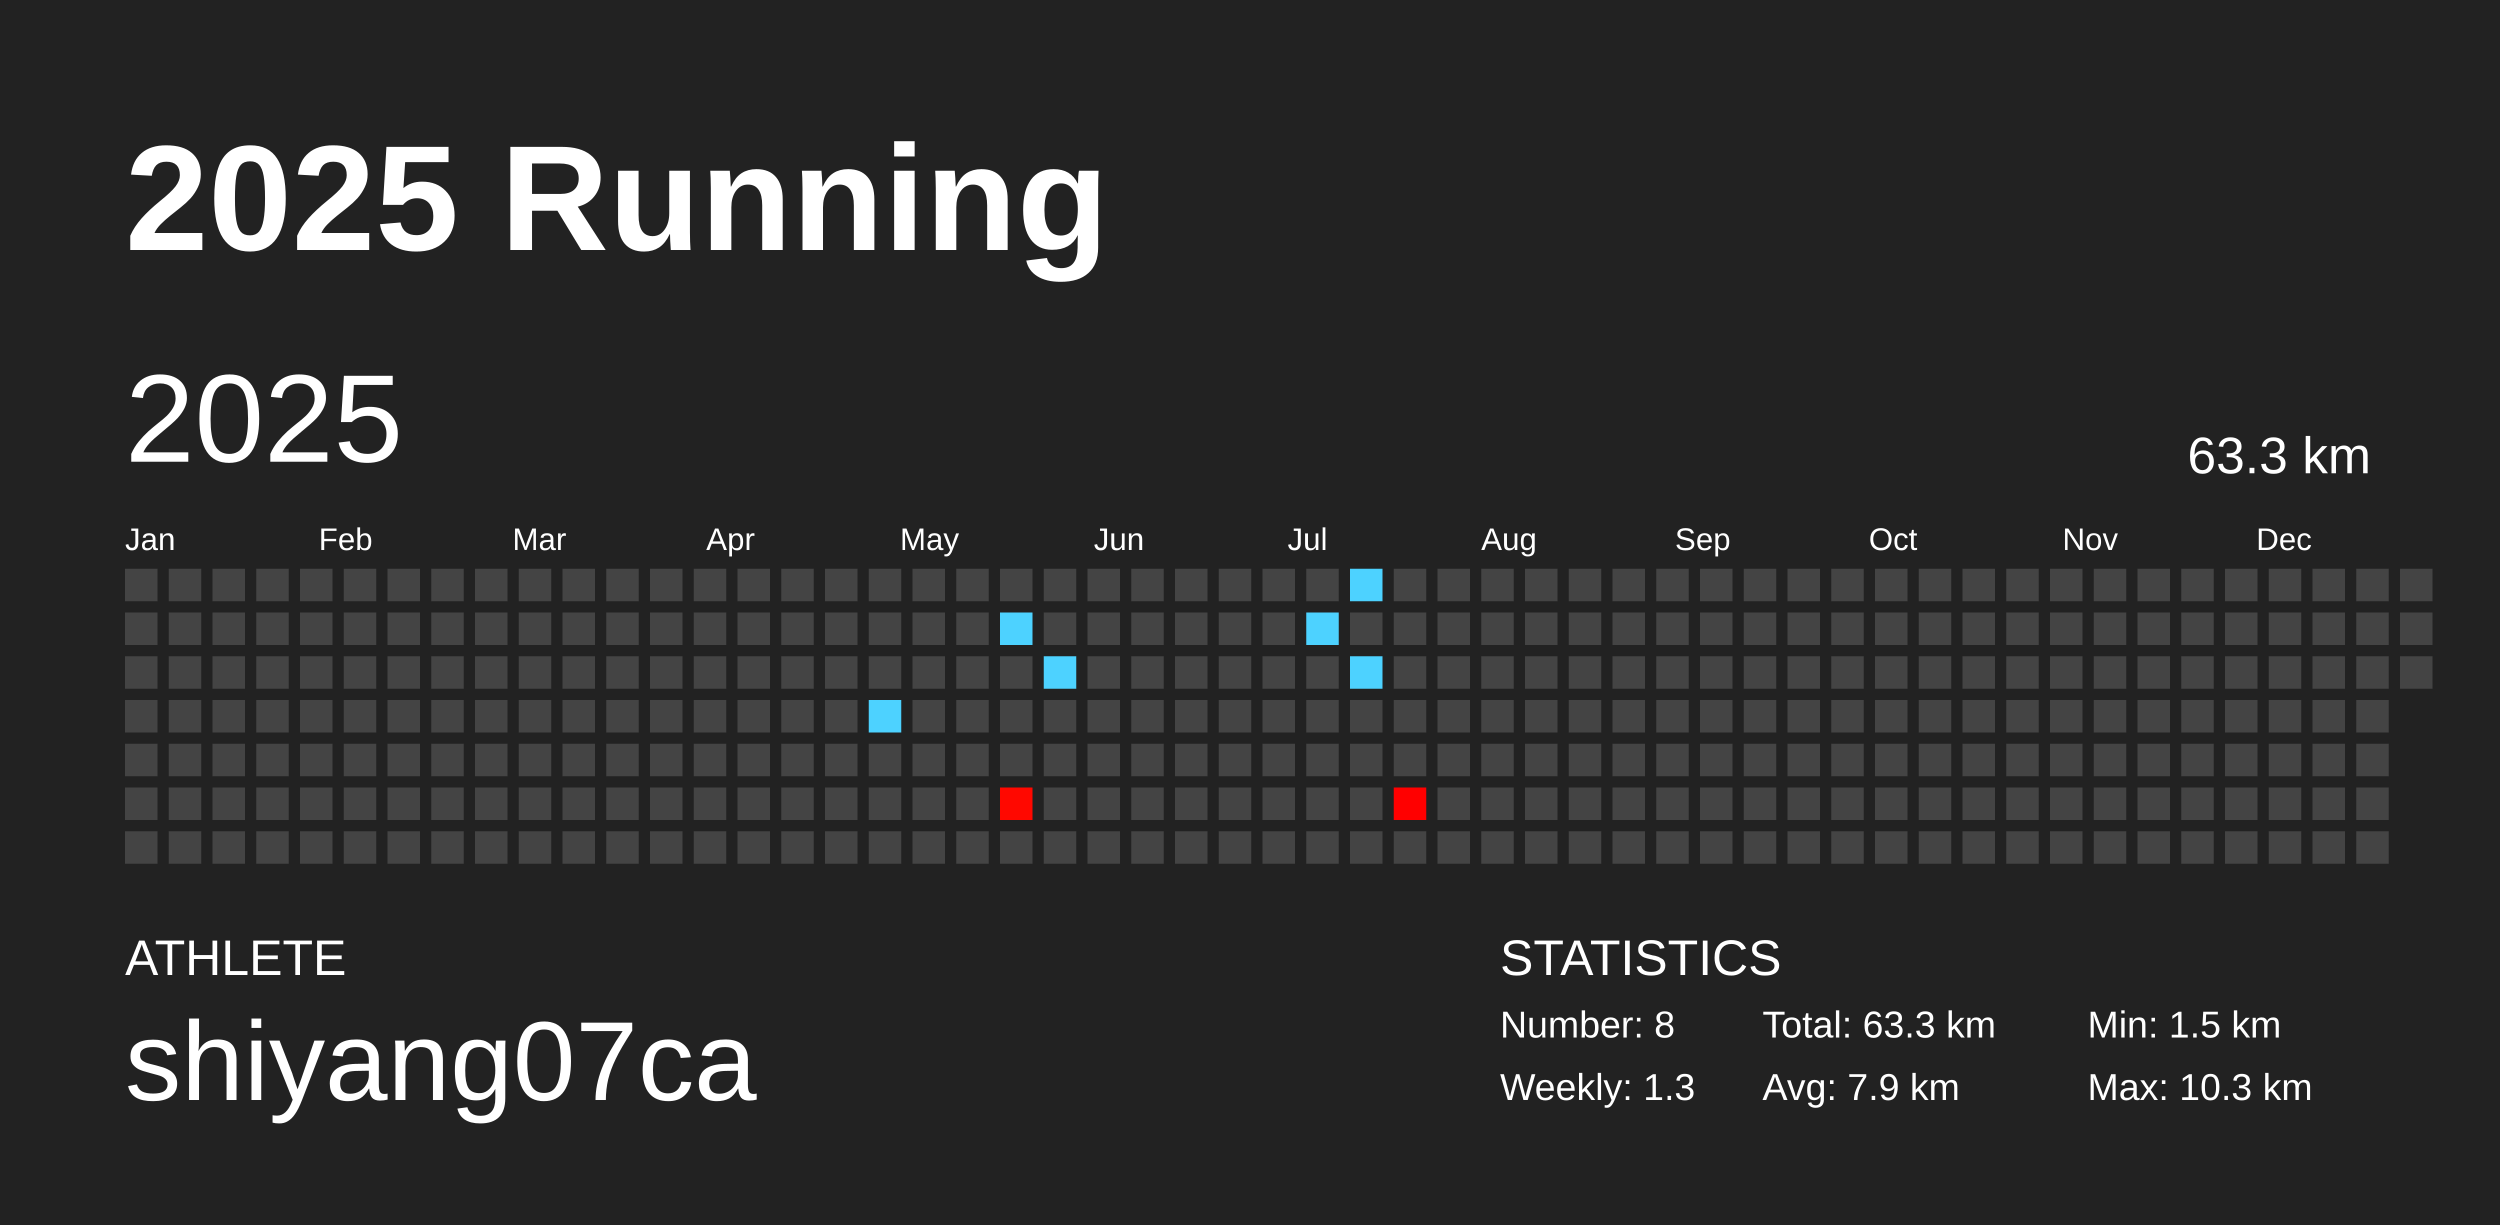
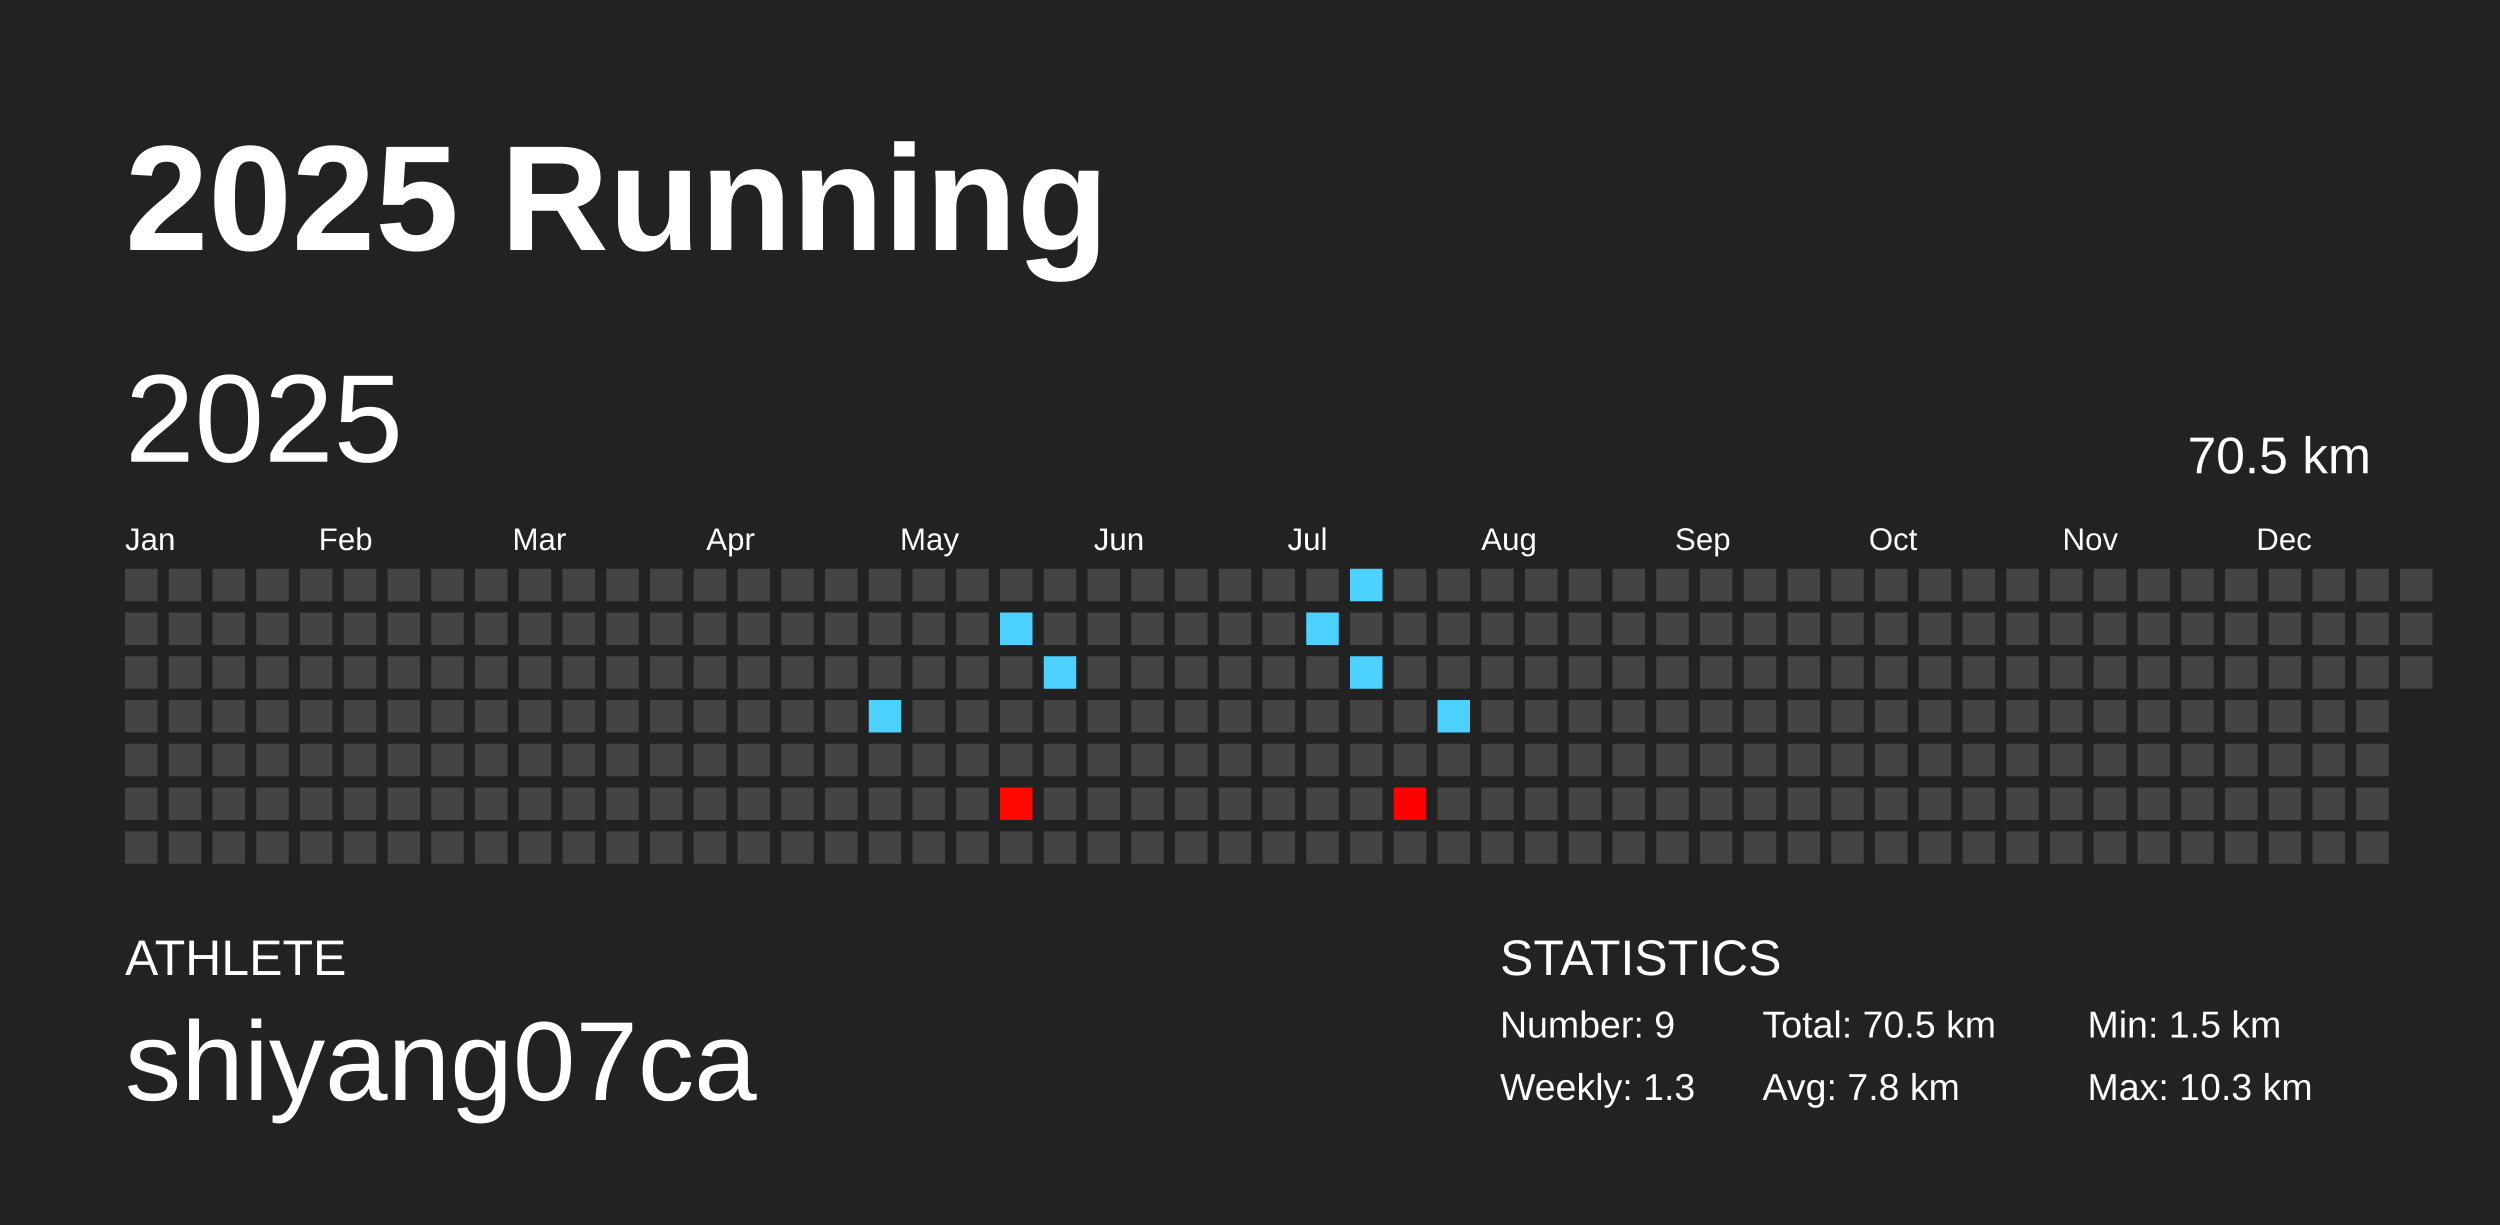
<svg xmlns="http://www.w3.org/2000/svg" baseProfile="full" height="98mm" version="1.1" viewBox="0,0,200,98" width="200mm">
  <defs />
  <rect fill="#222222" height="98" width="200" x="0" y="0" />
  <text fill="#FFFFFF" style="font-size:12px; font-family:Arial; font-weight:bold;" x="10" y="20">2025 Running</text>
  <text fill="#FFFFFF" style="font-size:4px; font-family:Arial" x="10" y="78">ATHLETE</text>
  <text fill="#FFFFFF" style="font-size:9px; font-family:Arial" x="10" y="88">shiyang07ca</text>
  <text fill="#FFFFFF" style="font-size:4px; font-family:Arial" x="120" y="78">STATISTICS</text>
-   <text fill="#FFFFFF" style="font-size:3px; font-family:Arial" x="120" y="83">Number: 8</text>
+   <text fill="#FFFFFF" style="font-size:3px; font-family:Arial" x="120" y="83">Number: 9</text>
  <text fill="#FFFFFF" style="font-size:3px; font-family:Arial" x="120" y="88">Weekly: 1.3</text>
-   <text fill="#FFFFFF" style="font-size:3px; font-family:Arial" x="141" y="83">Total: 63.3 km</text>
-   <text fill="#FFFFFF" style="font-size:3px; font-family:Arial" x="141" y="88">Avg: 7.9 km</text>
+   <text fill="#FFFFFF" style="font-size:3px; font-family:Arial" x="141" y="83">Total: 70.5 km</text>
+   <text fill="#FFFFFF" style="font-size:3px; font-family:Arial" x="141" y="88">Avg: 7.8 km</text>
  <text fill="#FFFFFF" style="font-size:3px; font-family:Arial" x="167" y="83">Min: 1.5 km</text>
  <text fill="#FFFFFF" style="font-size:3px; font-family:Arial" x="167" y="88">Max: 10.3 km</text>
  <text dominant-baseline="hanging" fill="#FFFFFF" style="font-size:10.0px; font-family:Arial;" x="10" y="30">2025</text>
-   <text dominant-baseline="hanging" fill="#FFFFFF" style="font-size:4.125px; font-family:Arial;" x="175" y="35">63.3 km</text>
+   <text dominant-baseline="hanging" fill="#FFFFFF" style="font-size:4.125px; font-family:Arial;" x="175" y="35">70.5 km</text>
  <text fill="#FFFFFF" style="font-size:2.5px; font-family:Arial" x="10.0" y="44">Jan</text>
  <text fill="#FFFFFF" style="font-size:2.5px; font-family:Arial" x="25.5" y="44">Feb</text>
  <text fill="#FFFFFF" style="font-size:2.5px; font-family:Arial" x="41.0" y="44">Mar</text>
  <text fill="#FFFFFF" style="font-size:2.5px; font-family:Arial" x="56.5" y="44">Apr</text>
  <text fill="#FFFFFF" style="font-size:2.5px; font-family:Arial" x="72.0" y="44">May</text>
  <text fill="#FFFFFF" style="font-size:2.5px; font-family:Arial" x="87.5" y="44">Jun</text>
  <text fill="#FFFFFF" style="font-size:2.5px; font-family:Arial" x="103.0" y="44">Jul</text>
  <text fill="#FFFFFF" style="font-size:2.5px; font-family:Arial" x="118.5" y="44">Aug</text>
  <text fill="#FFFFFF" style="font-size:2.5px; font-family:Arial" x="134.0" y="44">Sep</text>
  <text fill="#FFFFFF" style="font-size:2.5px; font-family:Arial" x="149.5" y="44">Oct</text>
  <text fill="#FFFFFF" style="font-size:2.5px; font-family:Arial" x="165.0" y="44">Nov</text>
  <text fill="#FFFFFF" style="font-size:2.5px; font-family:Arial" x="180.5" y="44">Dec</text>
  <rect fill="#444444" height="2.6" width="2.6" x="10.0" y="45.5" />
  <rect fill="#444444" height="2.6" width="2.6" x="10.0" y="49.0" />
  <rect fill="#444444" height="2.6" width="2.6" x="10.0" y="52.5" />
  <rect fill="#444444" height="2.6" width="2.6" x="10.0" y="56.0" />
  <rect fill="#444444" height="2.6" width="2.6" x="10.0" y="59.5" />
  <rect fill="#444444" height="2.6" width="2.6" x="10.0" y="63.0" />
  <rect fill="#444444" height="2.6" width="2.6" x="10.0" y="66.5" />
  <rect fill="#444444" height="2.6" width="2.6" x="13.5" y="45.5" />
  <rect fill="#444444" height="2.6" width="2.6" x="13.5" y="49.0" />
  <rect fill="#444444" height="2.6" width="2.6" x="13.5" y="52.5" />
  <rect fill="#444444" height="2.6" width="2.6" x="13.5" y="56.0" />
  <rect fill="#444444" height="2.6" width="2.6" x="13.5" y="59.5" />
  <rect fill="#444444" height="2.6" width="2.6" x="13.5" y="63.0" />
  <rect fill="#444444" height="2.6" width="2.6" x="13.5" y="66.5" />
  <rect fill="#444444" height="2.6" width="2.6" x="17.0" y="45.5" />
  <rect fill="#444444" height="2.6" width="2.6" x="17.0" y="49.0" />
  <rect fill="#444444" height="2.6" width="2.6" x="17.0" y="52.5" />
  <rect fill="#444444" height="2.6" width="2.6" x="17.0" y="56.0" />
  <rect fill="#444444" height="2.6" width="2.6" x="17.0" y="59.5" />
  <rect fill="#444444" height="2.6" width="2.6" x="17.0" y="63.0" />
  <rect fill="#444444" height="2.6" width="2.6" x="17.0" y="66.5" />
  <rect fill="#444444" height="2.6" width="2.6" x="20.5" y="45.5" />
  <rect fill="#444444" height="2.6" width="2.6" x="20.5" y="49.0" />
  <rect fill="#444444" height="2.6" width="2.6" x="20.5" y="52.5" />
  <rect fill="#444444" height="2.6" width="2.6" x="20.5" y="56.0" />
  <rect fill="#444444" height="2.6" width="2.6" x="20.5" y="59.5" />
  <rect fill="#444444" height="2.6" width="2.6" x="20.5" y="63.0" />
  <rect fill="#444444" height="2.6" width="2.6" x="20.5" y="66.5" />
  <rect fill="#444444" height="2.6" width="2.6" x="24.0" y="45.5" />
  <rect fill="#444444" height="2.6" width="2.6" x="24.0" y="49.0" />
  <rect fill="#444444" height="2.6" width="2.6" x="24.0" y="52.5" />
  <rect fill="#444444" height="2.6" width="2.6" x="24.0" y="56.0" />
  <rect fill="#444444" height="2.6" width="2.6" x="24.0" y="59.5" />
  <rect fill="#444444" height="2.6" width="2.6" x="24.0" y="63.0" />
  <rect fill="#444444" height="2.6" width="2.6" x="24.0" y="66.5" />
  <rect fill="#444444" height="2.6" width="2.6" x="27.5" y="45.5" />
  <rect fill="#444444" height="2.6" width="2.6" x="27.5" y="49.0" />
  <rect fill="#444444" height="2.6" width="2.6" x="27.5" y="52.5" />
  <rect fill="#444444" height="2.6" width="2.6" x="27.5" y="56.0" />
  <rect fill="#444444" height="2.6" width="2.6" x="27.5" y="59.5" />
  <rect fill="#444444" height="2.6" width="2.6" x="27.5" y="63.0" />
  <rect fill="#444444" height="2.6" width="2.6" x="27.5" y="66.5" />
  <rect fill="#444444" height="2.6" width="2.6" x="31.0" y="45.5" />
  <rect fill="#444444" height="2.6" width="2.6" x="31.0" y="49.0" />
  <rect fill="#444444" height="2.6" width="2.6" x="31.0" y="52.5" />
  <rect fill="#444444" height="2.6" width="2.6" x="31.0" y="56.0" />
  <rect fill="#444444" height="2.6" width="2.6" x="31.0" y="59.5" />
  <rect fill="#444444" height="2.6" width="2.6" x="31.0" y="63.0" />
  <rect fill="#444444" height="2.6" width="2.6" x="31.0" y="66.5" />
  <rect fill="#444444" height="2.6" width="2.6" x="34.5" y="45.5" />
  <rect fill="#444444" height="2.6" width="2.6" x="34.5" y="49.0" />
  <rect fill="#444444" height="2.6" width="2.6" x="34.5" y="52.5" />
  <rect fill="#444444" height="2.6" width="2.6" x="34.5" y="56.0" />
  <rect fill="#444444" height="2.6" width="2.6" x="34.5" y="59.5" />
  <rect fill="#444444" height="2.6" width="2.6" x="34.5" y="63.0" />
  <rect fill="#444444" height="2.6" width="2.6" x="34.5" y="66.5" />
  <rect fill="#444444" height="2.6" width="2.6" x="38.0" y="45.5" />
  <rect fill="#444444" height="2.6" width="2.6" x="38.0" y="49.0" />
  <rect fill="#444444" height="2.6" width="2.6" x="38.0" y="52.5" />
  <rect fill="#444444" height="2.6" width="2.6" x="38.0" y="56.0" />
  <rect fill="#444444" height="2.6" width="2.6" x="38.0" y="59.5" />
  <rect fill="#444444" height="2.6" width="2.6" x="38.0" y="63.0" />
  <rect fill="#444444" height="2.6" width="2.6" x="38.0" y="66.5" />
  <rect fill="#444444" height="2.6" width="2.6" x="41.5" y="45.5" />
  <rect fill="#444444" height="2.6" width="2.6" x="41.5" y="49.0" />
  <rect fill="#444444" height="2.6" width="2.6" x="41.5" y="52.5" />
  <rect fill="#444444" height="2.6" width="2.6" x="41.5" y="56.0" />
  <rect fill="#444444" height="2.6" width="2.6" x="41.5" y="59.5" />
  <rect fill="#444444" height="2.6" width="2.6" x="41.5" y="63.0" />
  <rect fill="#444444" height="2.6" width="2.6" x="41.5" y="66.5" />
  <rect fill="#444444" height="2.6" width="2.6" x="45.0" y="45.5" />
  <rect fill="#444444" height="2.6" width="2.6" x="45.0" y="49.0" />
  <rect fill="#444444" height="2.6" width="2.6" x="45.0" y="52.5" />
  <rect fill="#444444" height="2.6" width="2.6" x="45.0" y="56.0" />
  <rect fill="#444444" height="2.6" width="2.6" x="45.0" y="59.5" />
  <rect fill="#444444" height="2.6" width="2.6" x="45.0" y="63.0" />
  <rect fill="#444444" height="2.6" width="2.6" x="45.0" y="66.5" />
  <rect fill="#444444" height="2.6" width="2.6" x="48.5" y="45.5" />
  <rect fill="#444444" height="2.6" width="2.6" x="48.5" y="49.0" />
  <rect fill="#444444" height="2.6" width="2.6" x="48.5" y="52.5" />
  <rect fill="#444444" height="2.6" width="2.6" x="48.5" y="56.0" />
  <rect fill="#444444" height="2.6" width="2.6" x="48.5" y="59.5" />
  <rect fill="#444444" height="2.6" width="2.6" x="48.5" y="63.0" />
  <rect fill="#444444" height="2.6" width="2.6" x="48.5" y="66.5" />
  <rect fill="#444444" height="2.6" width="2.6" x="52.0" y="45.5" />
  <rect fill="#444444" height="2.6" width="2.6" x="52.0" y="49.0" />
  <rect fill="#444444" height="2.6" width="2.6" x="52.0" y="52.5" />
  <rect fill="#444444" height="2.6" width="2.6" x="52.0" y="56.0" />
  <rect fill="#444444" height="2.6" width="2.6" x="52.0" y="59.5" />
  <rect fill="#444444" height="2.6" width="2.6" x="52.0" y="63.0" />
  <rect fill="#444444" height="2.6" width="2.6" x="52.0" y="66.5" />
  <rect fill="#444444" height="2.6" width="2.6" x="55.5" y="45.5" />
  <rect fill="#444444" height="2.6" width="2.6" x="55.5" y="49.0" />
  <rect fill="#444444" height="2.6" width="2.6" x="55.5" y="52.5" />
  <rect fill="#444444" height="2.6" width="2.6" x="55.5" y="56.0" />
  <rect fill="#444444" height="2.6" width="2.6" x="55.5" y="59.5" />
  <rect fill="#444444" height="2.6" width="2.6" x="55.5" y="63.0" />
  <rect fill="#444444" height="2.6" width="2.6" x="55.5" y="66.5" />
  <rect fill="#444444" height="2.6" width="2.6" x="59.0" y="45.5" />
  <rect fill="#444444" height="2.6" width="2.6" x="59.0" y="49.0" />
  <rect fill="#444444" height="2.6" width="2.6" x="59.0" y="52.5" />
  <rect fill="#444444" height="2.6" width="2.6" x="59.0" y="56.0" />
  <rect fill="#444444" height="2.6" width="2.6" x="59.0" y="59.5" />
  <rect fill="#444444" height="2.6" width="2.6" x="59.0" y="63.0" />
  <rect fill="#444444" height="2.6" width="2.6" x="59.0" y="66.5" />
  <rect fill="#444444" height="2.6" width="2.6" x="62.5" y="45.5" />
  <rect fill="#444444" height="2.6" width="2.6" x="62.5" y="49.0" />
  <rect fill="#444444" height="2.6" width="2.6" x="62.5" y="52.5" />
  <rect fill="#444444" height="2.6" width="2.6" x="62.5" y="56.0" />
  <rect fill="#444444" height="2.6" width="2.6" x="62.5" y="59.5" />
  <rect fill="#444444" height="2.6" width="2.6" x="62.5" y="63.0" />
  <rect fill="#444444" height="2.6" width="2.6" x="62.5" y="66.5" />
  <rect fill="#444444" height="2.6" width="2.6" x="66.0" y="45.5" />
  <rect fill="#444444" height="2.6" width="2.6" x="66.0" y="49.0" />
  <rect fill="#444444" height="2.6" width="2.6" x="66.0" y="52.5" />
  <rect fill="#444444" height="2.6" width="2.6" x="66.0" y="56.0" />
  <rect fill="#444444" height="2.6" width="2.6" x="66.0" y="59.5" />
  <rect fill="#444444" height="2.6" width="2.6" x="66.0" y="63.0" />
  <rect fill="#444444" height="2.6" width="2.6" x="66.0" y="66.5" />
  <rect fill="#444444" height="2.6" width="2.6" x="69.5" y="45.5" />
  <rect fill="#444444" height="2.6" width="2.6" x="69.5" y="49.0" />
  <rect fill="#444444" height="2.6" width="2.6" x="69.5" y="52.5" />
  <rect fill="#4dd2ff" height="2.6" width="2.6" x="69.5" y="56.0" />
  <rect fill="#444444" height="2.6" width="2.6" x="69.5" y="59.5" />
  <rect fill="#444444" height="2.6" width="2.6" x="69.5" y="63.0" />
  <rect fill="#444444" height="2.6" width="2.6" x="69.5" y="66.5" />
  <rect fill="#444444" height="2.6" width="2.6" x="73.0" y="45.5" />
  <rect fill="#444444" height="2.6" width="2.6" x="73.0" y="49.0" />
  <rect fill="#444444" height="2.6" width="2.6" x="73.0" y="52.5" />
  <rect fill="#444444" height="2.6" width="2.6" x="73.0" y="56.0" />
  <rect fill="#444444" height="2.6" width="2.6" x="73.0" y="59.5" />
  <rect fill="#444444" height="2.6" width="2.6" x="73.0" y="63.0" />
  <rect fill="#444444" height="2.6" width="2.6" x="73.0" y="66.5" />
  <rect fill="#444444" height="2.6" width="2.6" x="76.5" y="45.5" />
  <rect fill="#444444" height="2.6" width="2.6" x="76.5" y="49.0" />
  <rect fill="#444444" height="2.6" width="2.6" x="76.5" y="52.5" />
  <rect fill="#444444" height="2.6" width="2.6" x="76.5" y="56.0" />
  <rect fill="#444444" height="2.6" width="2.6" x="76.5" y="59.5" />
  <rect fill="#444444" height="2.6" width="2.6" x="76.5" y="63.0" />
  <rect fill="#444444" height="2.6" width="2.6" x="76.5" y="66.5" />
  <rect fill="#444444" height="2.6" width="2.6" x="80.0" y="45.5" />
  <rect fill="#4dd2ff" height="2.6" width="2.6" x="80.0" y="49.0" />
  <rect fill="#444444" height="2.6" width="2.6" x="80.0" y="52.5" />
  <rect fill="#444444" height="2.6" width="2.6" x="80.0" y="56.0" />
  <rect fill="#444444" height="2.6" width="2.6" x="80.0" y="59.5" />
  <rect fill="#ff0800" height="2.6" width="2.6" x="80.0" y="63.0" />
  <rect fill="#444444" height="2.6" width="2.6" x="80.0" y="66.5" />
  <rect fill="#444444" height="2.6" width="2.6" x="83.5" y="45.5" />
  <rect fill="#444444" height="2.6" width="2.6" x="83.5" y="49.0" />
  <rect fill="#4dd2ff" height="2.6" width="2.6" x="83.5" y="52.5" />
  <rect fill="#444444" height="2.6" width="2.6" x="83.5" y="56.0" />
  <rect fill="#444444" height="2.6" width="2.6" x="83.5" y="59.5" />
  <rect fill="#444444" height="2.6" width="2.6" x="83.5" y="63.0" />
  <rect fill="#444444" height="2.6" width="2.6" x="83.5" y="66.5" />
  <rect fill="#444444" height="2.6" width="2.6" x="87.0" y="45.5" />
  <rect fill="#444444" height="2.6" width="2.6" x="87.0" y="49.0" />
  <rect fill="#444444" height="2.6" width="2.6" x="87.0" y="52.5" />
  <rect fill="#444444" height="2.6" width="2.6" x="87.0" y="56.0" />
  <rect fill="#444444" height="2.6" width="2.6" x="87.0" y="59.5" />
  <rect fill="#444444" height="2.6" width="2.6" x="87.0" y="63.0" />
  <rect fill="#444444" height="2.6" width="2.6" x="87.0" y="66.5" />
  <rect fill="#444444" height="2.6" width="2.6" x="90.5" y="45.5" />
  <rect fill="#444444" height="2.6" width="2.6" x="90.5" y="49.0" />
  <rect fill="#444444" height="2.6" width="2.6" x="90.5" y="52.5" />
  <rect fill="#444444" height="2.6" width="2.6" x="90.5" y="56.0" />
  <rect fill="#444444" height="2.6" width="2.6" x="90.5" y="59.5" />
  <rect fill="#444444" height="2.6" width="2.6" x="90.5" y="63.0" />
  <rect fill="#444444" height="2.6" width="2.6" x="90.5" y="66.5" />
  <rect fill="#444444" height="2.6" width="2.6" x="94.0" y="45.5" />
  <rect fill="#444444" height="2.6" width="2.6" x="94.0" y="49.0" />
  <rect fill="#444444" height="2.6" width="2.6" x="94.0" y="52.5" />
  <rect fill="#444444" height="2.6" width="2.6" x="94.0" y="56.0" />
  <rect fill="#444444" height="2.6" width="2.6" x="94.0" y="59.5" />
  <rect fill="#444444" height="2.6" width="2.6" x="94.0" y="63.0" />
  <rect fill="#444444" height="2.6" width="2.6" x="94.0" y="66.5" />
  <rect fill="#444444" height="2.6" width="2.6" x="97.5" y="45.5" />
  <rect fill="#444444" height="2.6" width="2.6" x="97.5" y="49.0" />
  <rect fill="#444444" height="2.6" width="2.6" x="97.5" y="52.5" />
  <rect fill="#444444" height="2.6" width="2.6" x="97.5" y="56.0" />
  <rect fill="#444444" height="2.6" width="2.6" x="97.5" y="59.5" />
  <rect fill="#444444" height="2.6" width="2.6" x="97.5" y="63.0" />
  <rect fill="#444444" height="2.6" width="2.6" x="97.5" y="66.5" />
  <rect fill="#444444" height="2.6" width="2.6" x="101.0" y="45.5" />
  <rect fill="#444444" height="2.6" width="2.6" x="101.0" y="49.0" />
  <rect fill="#444444" height="2.6" width="2.6" x="101.0" y="52.5" />
  <rect fill="#444444" height="2.6" width="2.6" x="101.0" y="56.0" />
  <rect fill="#444444" height="2.6" width="2.6" x="101.0" y="59.5" />
  <rect fill="#444444" height="2.6" width="2.6" x="101.0" y="63.0" />
  <rect fill="#444444" height="2.6" width="2.6" x="101.0" y="66.5" />
  <rect fill="#444444" height="2.6" width="2.6" x="104.5" y="45.5" />
  <rect fill="#4dd2ff" height="2.6" width="2.6" x="104.5" y="49.0" />
  <rect fill="#444444" height="2.6" width="2.6" x="104.5" y="52.5" />
  <rect fill="#444444" height="2.6" width="2.6" x="104.5" y="56.0" />
  <rect fill="#444444" height="2.6" width="2.6" x="104.5" y="59.5" />
  <rect fill="#444444" height="2.6" width="2.6" x="104.5" y="63.0" />
  <rect fill="#444444" height="2.6" width="2.6" x="104.5" y="66.5" />
  <rect fill="#4dd2ff" height="2.6" width="2.6" x="108.0" y="45.5" />
  <rect fill="#444444" height="2.6" width="2.6" x="108.0" y="49.0" />
  <rect fill="#4dd2ff" height="2.6" width="2.6" x="108.0" y="52.5" />
  <rect fill="#444444" height="2.6" width="2.6" x="108.0" y="56.0" />
  <rect fill="#444444" height="2.6" width="2.6" x="108.0" y="59.5" />
  <rect fill="#444444" height="2.6" width="2.6" x="108.0" y="63.0" />
  <rect fill="#444444" height="2.6" width="2.6" x="108.0" y="66.5" />
  <rect fill="#444444" height="2.6" width="2.6" x="111.5" y="45.5" />
  <rect fill="#444444" height="2.6" width="2.6" x="111.5" y="49.0" />
  <rect fill="#444444" height="2.6" width="2.6" x="111.5" y="52.5" />
  <rect fill="#444444" height="2.6" width="2.6" x="111.5" y="56.0" />
  <rect fill="#444444" height="2.6" width="2.6" x="111.5" y="59.5" />
  <rect fill="#ff0000" height="2.6" width="2.6" x="111.5" y="63.0" />
  <rect fill="#444444" height="2.6" width="2.6" x="111.5" y="66.5" />
  <rect fill="#444444" height="2.6" width="2.6" x="115.0" y="45.5" />
  <rect fill="#444444" height="2.6" width="2.6" x="115.0" y="49.0" />
  <rect fill="#444444" height="2.6" width="2.6" x="115.0" y="52.5" />
-   <rect fill="#444444" height="2.6" width="2.6" x="115.0" y="56.0" />
+   <rect fill="#4dd2ff" height="2.6" width="2.6" x="115.0" y="56.0" />
  <rect fill="#444444" height="2.6" width="2.6" x="115.0" y="59.5" />
  <rect fill="#444444" height="2.6" width="2.6" x="115.0" y="63.0" />
  <rect fill="#444444" height="2.6" width="2.6" x="115.0" y="66.5" />
  <rect fill="#444444" height="2.6" width="2.6" x="118.5" y="45.5" />
  <rect fill="#444444" height="2.6" width="2.6" x="118.5" y="49.0" />
  <rect fill="#444444" height="2.6" width="2.6" x="118.5" y="52.5" />
  <rect fill="#444444" height="2.6" width="2.6" x="118.5" y="56.0" />
  <rect fill="#444444" height="2.6" width="2.6" x="118.5" y="59.5" />
  <rect fill="#444444" height="2.6" width="2.6" x="118.5" y="63.0" />
  <rect fill="#444444" height="2.6" width="2.6" x="118.5" y="66.5" />
  <rect fill="#444444" height="2.6" width="2.6" x="122.0" y="45.5" />
  <rect fill="#444444" height="2.6" width="2.6" x="122.0" y="49.0" />
  <rect fill="#444444" height="2.6" width="2.6" x="122.0" y="52.5" />
  <rect fill="#444444" height="2.6" width="2.6" x="122.0" y="56.0" />
  <rect fill="#444444" height="2.6" width="2.6" x="122.0" y="59.5" />
  <rect fill="#444444" height="2.6" width="2.6" x="122.0" y="63.0" />
  <rect fill="#444444" height="2.6" width="2.6" x="122.0" y="66.5" />
  <rect fill="#444444" height="2.6" width="2.6" x="125.5" y="45.5" />
  <rect fill="#444444" height="2.6" width="2.6" x="125.5" y="49.0" />
  <rect fill="#444444" height="2.6" width="2.6" x="125.5" y="52.5" />
  <rect fill="#444444" height="2.6" width="2.6" x="125.5" y="56.0" />
  <rect fill="#444444" height="2.6" width="2.6" x="125.5" y="59.5" />
  <rect fill="#444444" height="2.6" width="2.6" x="125.5" y="63.0" />
  <rect fill="#444444" height="2.6" width="2.6" x="125.5" y="66.5" />
  <rect fill="#444444" height="2.6" width="2.6" x="129.0" y="45.5" />
  <rect fill="#444444" height="2.6" width="2.6" x="129.0" y="49.0" />
  <rect fill="#444444" height="2.6" width="2.6" x="129.0" y="52.5" />
  <rect fill="#444444" height="2.6" width="2.6" x="129.0" y="56.0" />
  <rect fill="#444444" height="2.6" width="2.6" x="129.0" y="59.5" />
  <rect fill="#444444" height="2.6" width="2.6" x="129.0" y="63.0" />
  <rect fill="#444444" height="2.6" width="2.6" x="129.0" y="66.5" />
  <rect fill="#444444" height="2.6" width="2.6" x="132.5" y="45.5" />
  <rect fill="#444444" height="2.6" width="2.6" x="132.5" y="49.0" />
  <rect fill="#444444" height="2.6" width="2.6" x="132.5" y="52.5" />
  <rect fill="#444444" height="2.6" width="2.6" x="132.5" y="56.0" />
  <rect fill="#444444" height="2.6" width="2.6" x="132.5" y="59.5" />
  <rect fill="#444444" height="2.6" width="2.6" x="132.5" y="63.0" />
  <rect fill="#444444" height="2.6" width="2.6" x="132.5" y="66.5" />
  <rect fill="#444444" height="2.6" width="2.6" x="136.0" y="45.5" />
  <rect fill="#444444" height="2.6" width="2.6" x="136.0" y="49.0" />
  <rect fill="#444444" height="2.6" width="2.6" x="136.0" y="52.5" />
  <rect fill="#444444" height="2.6" width="2.6" x="136.0" y="56.0" />
  <rect fill="#444444" height="2.6" width="2.6" x="136.0" y="59.5" />
  <rect fill="#444444" height="2.6" width="2.6" x="136.0" y="63.0" />
  <rect fill="#444444" height="2.6" width="2.6" x="136.0" y="66.5" />
  <rect fill="#444444" height="2.6" width="2.6" x="139.5" y="45.5" />
  <rect fill="#444444" height="2.6" width="2.6" x="139.5" y="49.0" />
  <rect fill="#444444" height="2.6" width="2.6" x="139.5" y="52.5" />
  <rect fill="#444444" height="2.6" width="2.6" x="139.5" y="56.0" />
  <rect fill="#444444" height="2.6" width="2.6" x="139.5" y="59.5" />
  <rect fill="#444444" height="2.6" width="2.6" x="139.5" y="63.0" />
  <rect fill="#444444" height="2.6" width="2.6" x="139.5" y="66.5" />
  <rect fill="#444444" height="2.6" width="2.6" x="143.0" y="45.5" />
  <rect fill="#444444" height="2.6" width="2.6" x="143.0" y="49.0" />
  <rect fill="#444444" height="2.6" width="2.6" x="143.0" y="52.5" />
  <rect fill="#444444" height="2.6" width="2.6" x="143.0" y="56.0" />
  <rect fill="#444444" height="2.6" width="2.6" x="143.0" y="59.5" />
  <rect fill="#444444" height="2.6" width="2.6" x="143.0" y="63.0" />
  <rect fill="#444444" height="2.6" width="2.6" x="143.0" y="66.5" />
  <rect fill="#444444" height="2.6" width="2.6" x="146.5" y="45.5" />
  <rect fill="#444444" height="2.6" width="2.6" x="146.5" y="49.0" />
  <rect fill="#444444" height="2.6" width="2.6" x="146.5" y="52.5" />
  <rect fill="#444444" height="2.6" width="2.6" x="146.5" y="56.0" />
  <rect fill="#444444" height="2.6" width="2.6" x="146.5" y="59.5" />
  <rect fill="#444444" height="2.6" width="2.6" x="146.5" y="63.0" />
  <rect fill="#444444" height="2.6" width="2.6" x="146.5" y="66.5" />
  <rect fill="#444444" height="2.6" width="2.6" x="150.0" y="45.5" />
  <rect fill="#444444" height="2.6" width="2.6" x="150.0" y="49.0" />
  <rect fill="#444444" height="2.6" width="2.6" x="150.0" y="52.5" />
  <rect fill="#444444" height="2.6" width="2.6" x="150.0" y="56.0" />
  <rect fill="#444444" height="2.6" width="2.6" x="150.0" y="59.5" />
  <rect fill="#444444" height="2.6" width="2.6" x="150.0" y="63.0" />
  <rect fill="#444444" height="2.6" width="2.6" x="150.0" y="66.5" />
  <rect fill="#444444" height="2.6" width="2.6" x="153.5" y="45.5" />
  <rect fill="#444444" height="2.6" width="2.6" x="153.5" y="49.0" />
  <rect fill="#444444" height="2.6" width="2.6" x="153.5" y="52.5" />
  <rect fill="#444444" height="2.6" width="2.6" x="153.5" y="56.0" />
  <rect fill="#444444" height="2.6" width="2.6" x="153.5" y="59.5" />
  <rect fill="#444444" height="2.6" width="2.6" x="153.5" y="63.0" />
  <rect fill="#444444" height="2.6" width="2.6" x="153.5" y="66.5" />
  <rect fill="#444444" height="2.6" width="2.6" x="157.0" y="45.5" />
  <rect fill="#444444" height="2.6" width="2.6" x="157.0" y="49.0" />
  <rect fill="#444444" height="2.6" width="2.6" x="157.0" y="52.5" />
  <rect fill="#444444" height="2.6" width="2.6" x="157.0" y="56.0" />
  <rect fill="#444444" height="2.6" width="2.6" x="157.0" y="59.5" />
  <rect fill="#444444" height="2.6" width="2.6" x="157.0" y="63.0" />
  <rect fill="#444444" height="2.6" width="2.6" x="157.0" y="66.5" />
  <rect fill="#444444" height="2.6" width="2.6" x="160.5" y="45.5" />
  <rect fill="#444444" height="2.6" width="2.6" x="160.5" y="49.0" />
  <rect fill="#444444" height="2.6" width="2.6" x="160.5" y="52.5" />
  <rect fill="#444444" height="2.6" width="2.6" x="160.5" y="56.0" />
  <rect fill="#444444" height="2.6" width="2.6" x="160.5" y="59.5" />
  <rect fill="#444444" height="2.6" width="2.6" x="160.5" y="63.0" />
  <rect fill="#444444" height="2.6" width="2.6" x="160.5" y="66.5" />
  <rect fill="#444444" height="2.6" width="2.6" x="164.0" y="45.5" />
  <rect fill="#444444" height="2.6" width="2.6" x="164.0" y="49.0" />
  <rect fill="#444444" height="2.6" width="2.6" x="164.0" y="52.5" />
  <rect fill="#444444" height="2.6" width="2.6" x="164.0" y="56.0" />
  <rect fill="#444444" height="2.6" width="2.6" x="164.0" y="59.5" />
  <rect fill="#444444" height="2.6" width="2.6" x="164.0" y="63.0" />
  <rect fill="#444444" height="2.6" width="2.6" x="164.0" y="66.5" />
  <rect fill="#444444" height="2.6" width="2.6" x="167.5" y="45.5" />
  <rect fill="#444444" height="2.6" width="2.6" x="167.5" y="49.0" />
  <rect fill="#444444" height="2.6" width="2.6" x="167.5" y="52.5" />
  <rect fill="#444444" height="2.6" width="2.6" x="167.5" y="56.0" />
  <rect fill="#444444" height="2.6" width="2.6" x="167.5" y="59.5" />
  <rect fill="#444444" height="2.6" width="2.6" x="167.5" y="63.0" />
  <rect fill="#444444" height="2.6" width="2.6" x="167.5" y="66.5" />
  <rect fill="#444444" height="2.6" width="2.6" x="171.0" y="45.5" />
  <rect fill="#444444" height="2.6" width="2.6" x="171.0" y="49.0" />
  <rect fill="#444444" height="2.6" width="2.6" x="171.0" y="52.5" />
  <rect fill="#444444" height="2.6" width="2.6" x="171.0" y="56.0" />
  <rect fill="#444444" height="2.6" width="2.6" x="171.0" y="59.5" />
  <rect fill="#444444" height="2.6" width="2.6" x="171.0" y="63.0" />
  <rect fill="#444444" height="2.6" width="2.6" x="171.0" y="66.5" />
  <rect fill="#444444" height="2.6" width="2.6" x="174.5" y="45.5" />
  <rect fill="#444444" height="2.6" width="2.6" x="174.5" y="49.0" />
  <rect fill="#444444" height="2.6" width="2.6" x="174.5" y="52.5" />
  <rect fill="#444444" height="2.6" width="2.6" x="174.5" y="56.0" />
  <rect fill="#444444" height="2.6" width="2.6" x="174.5" y="59.5" />
  <rect fill="#444444" height="2.6" width="2.6" x="174.5" y="63.0" />
  <rect fill="#444444" height="2.6" width="2.6" x="174.5" y="66.5" />
  <rect fill="#444444" height="2.6" width="2.6" x="178.0" y="45.5" />
  <rect fill="#444444" height="2.6" width="2.6" x="178.0" y="49.0" />
  <rect fill="#444444" height="2.6" width="2.6" x="178.0" y="52.5" />
  <rect fill="#444444" height="2.6" width="2.6" x="178.0" y="56.0" />
  <rect fill="#444444" height="2.6" width="2.6" x="178.0" y="59.5" />
  <rect fill="#444444" height="2.6" width="2.6" x="178.0" y="63.0" />
  <rect fill="#444444" height="2.6" width="2.6" x="178.0" y="66.5" />
  <rect fill="#444444" height="2.6" width="2.6" x="181.5" y="45.5" />
  <rect fill="#444444" height="2.6" width="2.6" x="181.5" y="49.0" />
  <rect fill="#444444" height="2.6" width="2.6" x="181.5" y="52.5" />
  <rect fill="#444444" height="2.6" width="2.6" x="181.5" y="56.0" />
  <rect fill="#444444" height="2.6" width="2.6" x="181.5" y="59.5" />
  <rect fill="#444444" height="2.6" width="2.6" x="181.5" y="63.0" />
  <rect fill="#444444" height="2.6" width="2.6" x="181.5" y="66.5" />
  <rect fill="#444444" height="2.6" width="2.6" x="185.0" y="45.5" />
  <rect fill="#444444" height="2.6" width="2.6" x="185.0" y="49.0" />
  <rect fill="#444444" height="2.6" width="2.6" x="185.0" y="52.5" />
  <rect fill="#444444" height="2.6" width="2.6" x="185.0" y="56.0" />
  <rect fill="#444444" height="2.6" width="2.6" x="185.0" y="59.5" />
  <rect fill="#444444" height="2.6" width="2.6" x="185.0" y="63.0" />
  <rect fill="#444444" height="2.6" width="2.6" x="185.0" y="66.5" />
  <rect fill="#444444" height="2.6" width="2.6" x="188.5" y="45.5" />
  <rect fill="#444444" height="2.6" width="2.6" x="188.5" y="49.0" />
  <rect fill="#444444" height="2.6" width="2.6" x="188.5" y="52.5" />
  <rect fill="#444444" height="2.6" width="2.6" x="188.5" y="56.0" />
  <rect fill="#444444" height="2.6" width="2.6" x="188.5" y="59.5" />
  <rect fill="#444444" height="2.6" width="2.6" x="188.5" y="63.0" />
  <rect fill="#444444" height="2.6" width="2.6" x="188.5" y="66.5" />
  <rect fill="#444444" height="2.6" width="2.6" x="192.0" y="45.5" />
  <rect fill="#444444" height="2.6" width="2.6" x="192.0" y="49.0" />
  <rect fill="#444444" height="2.6" width="2.6" x="192.0" y="52.5" />
</svg>
